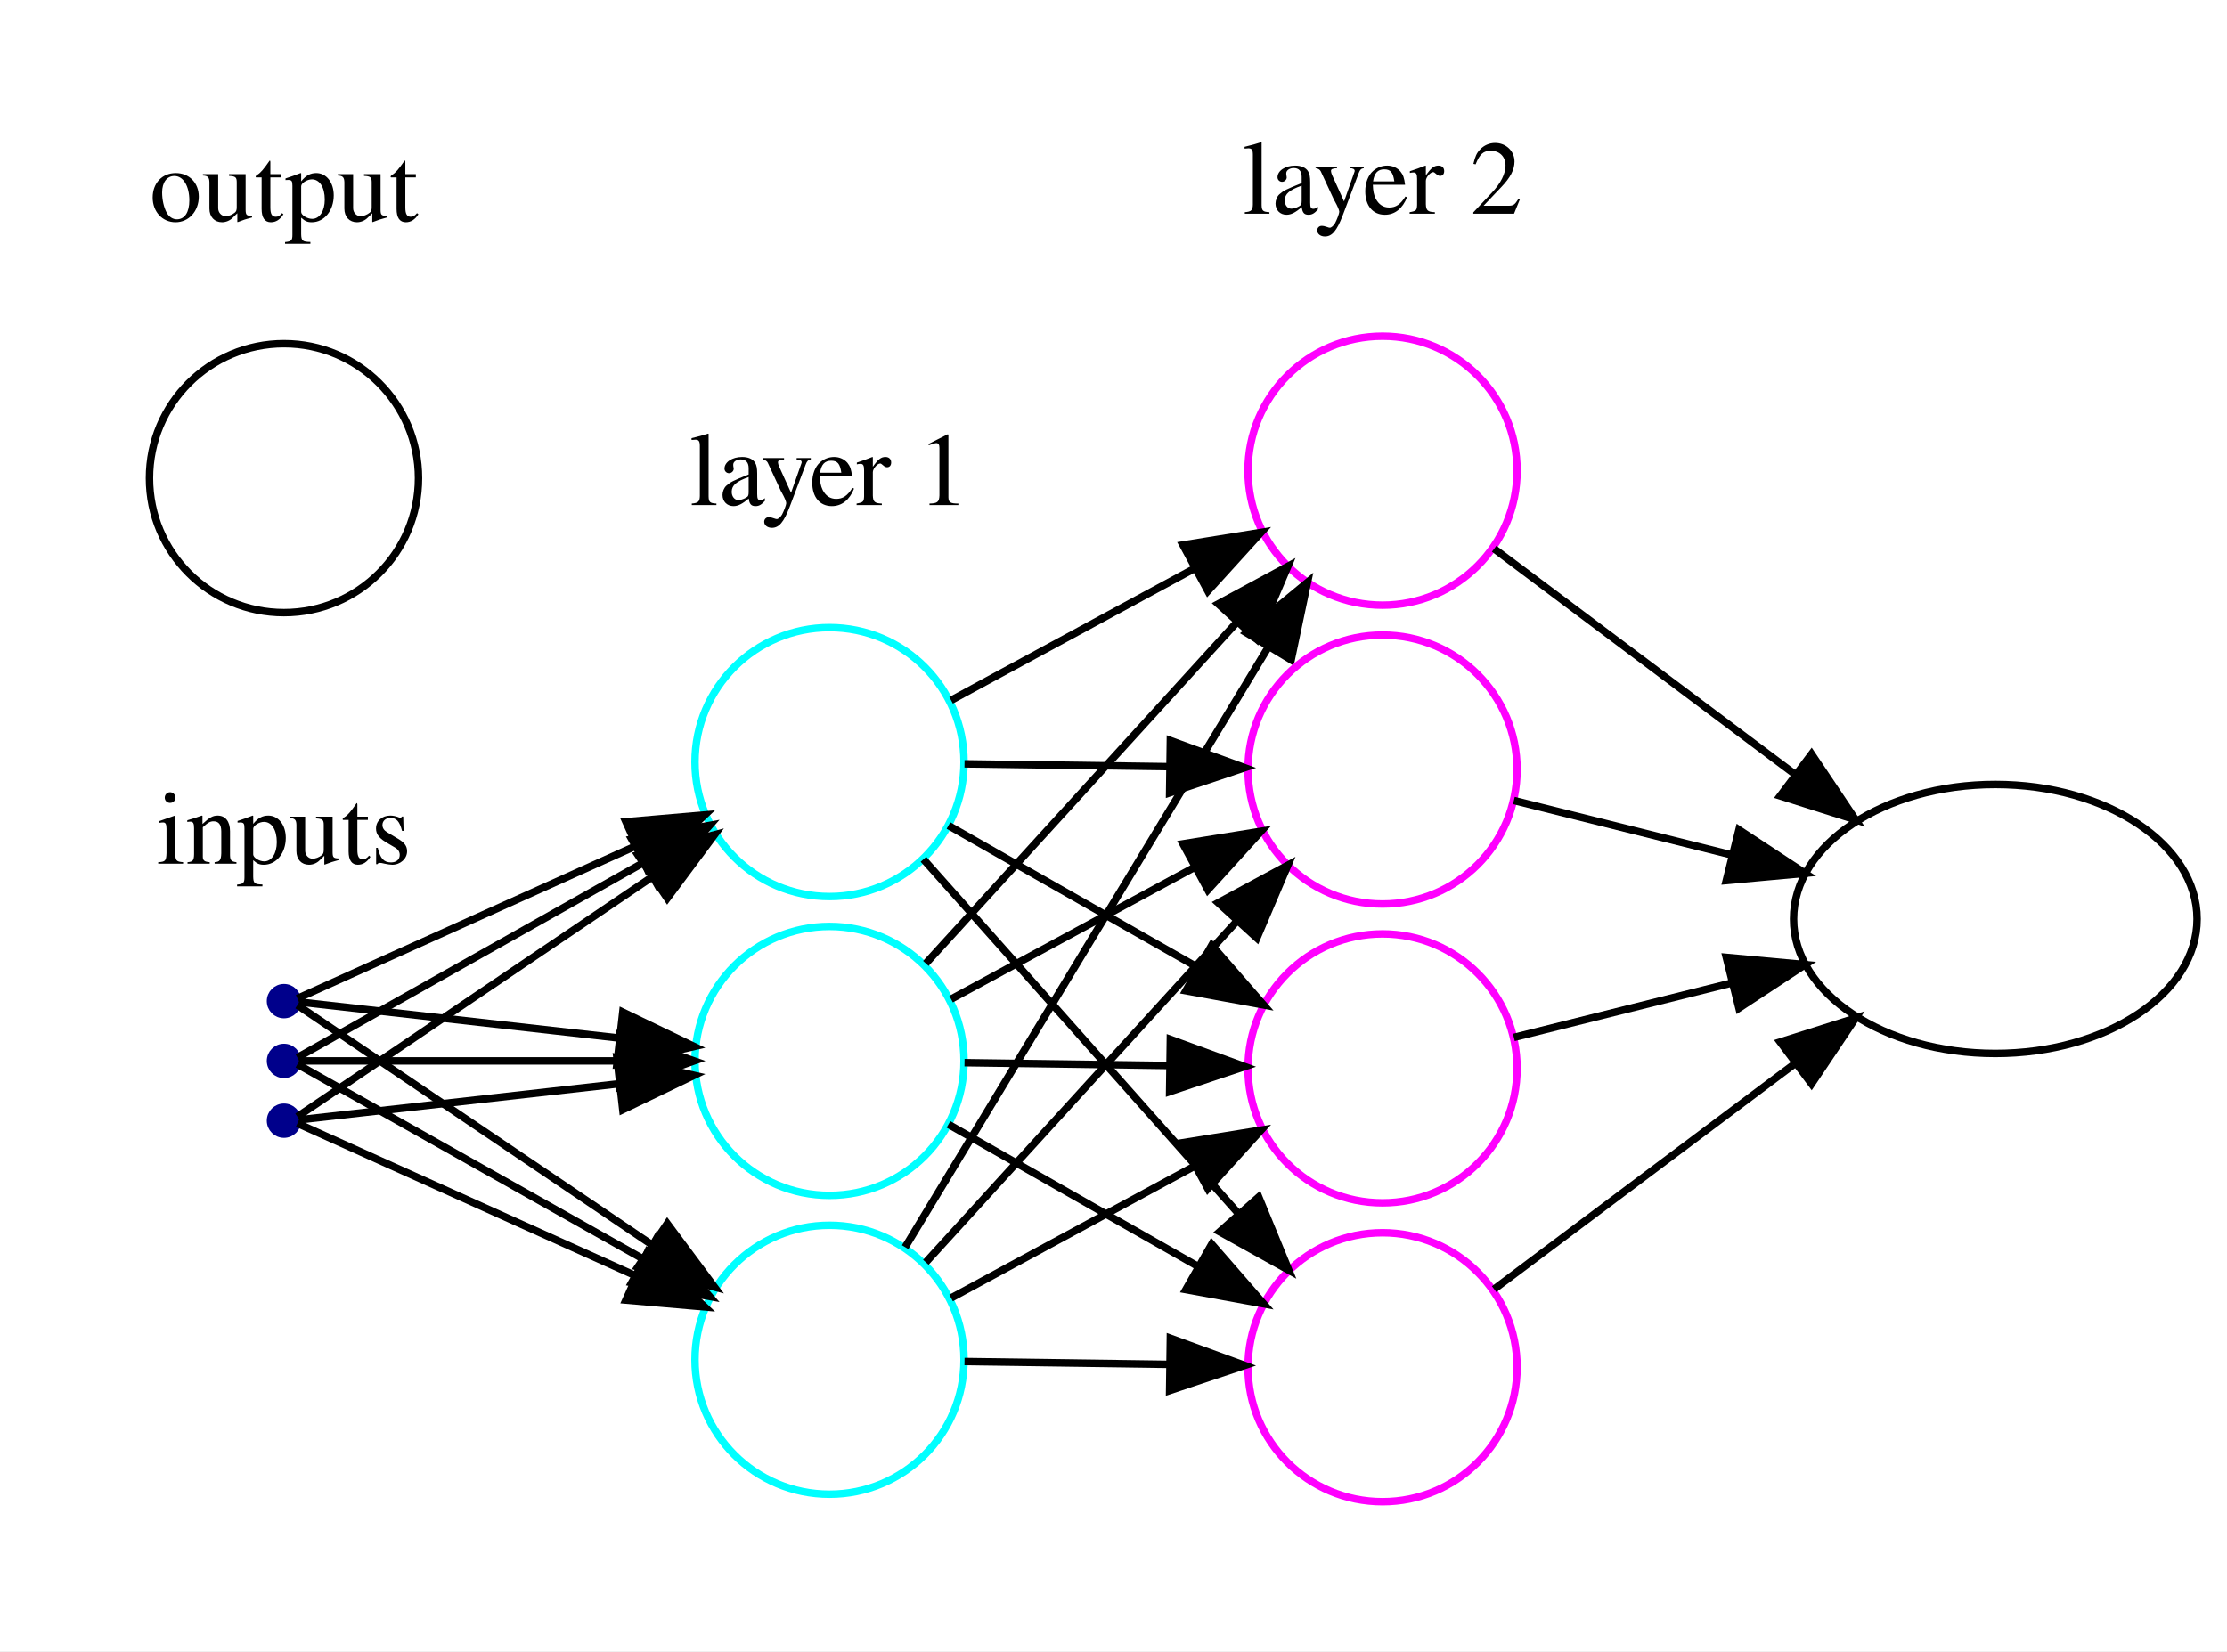
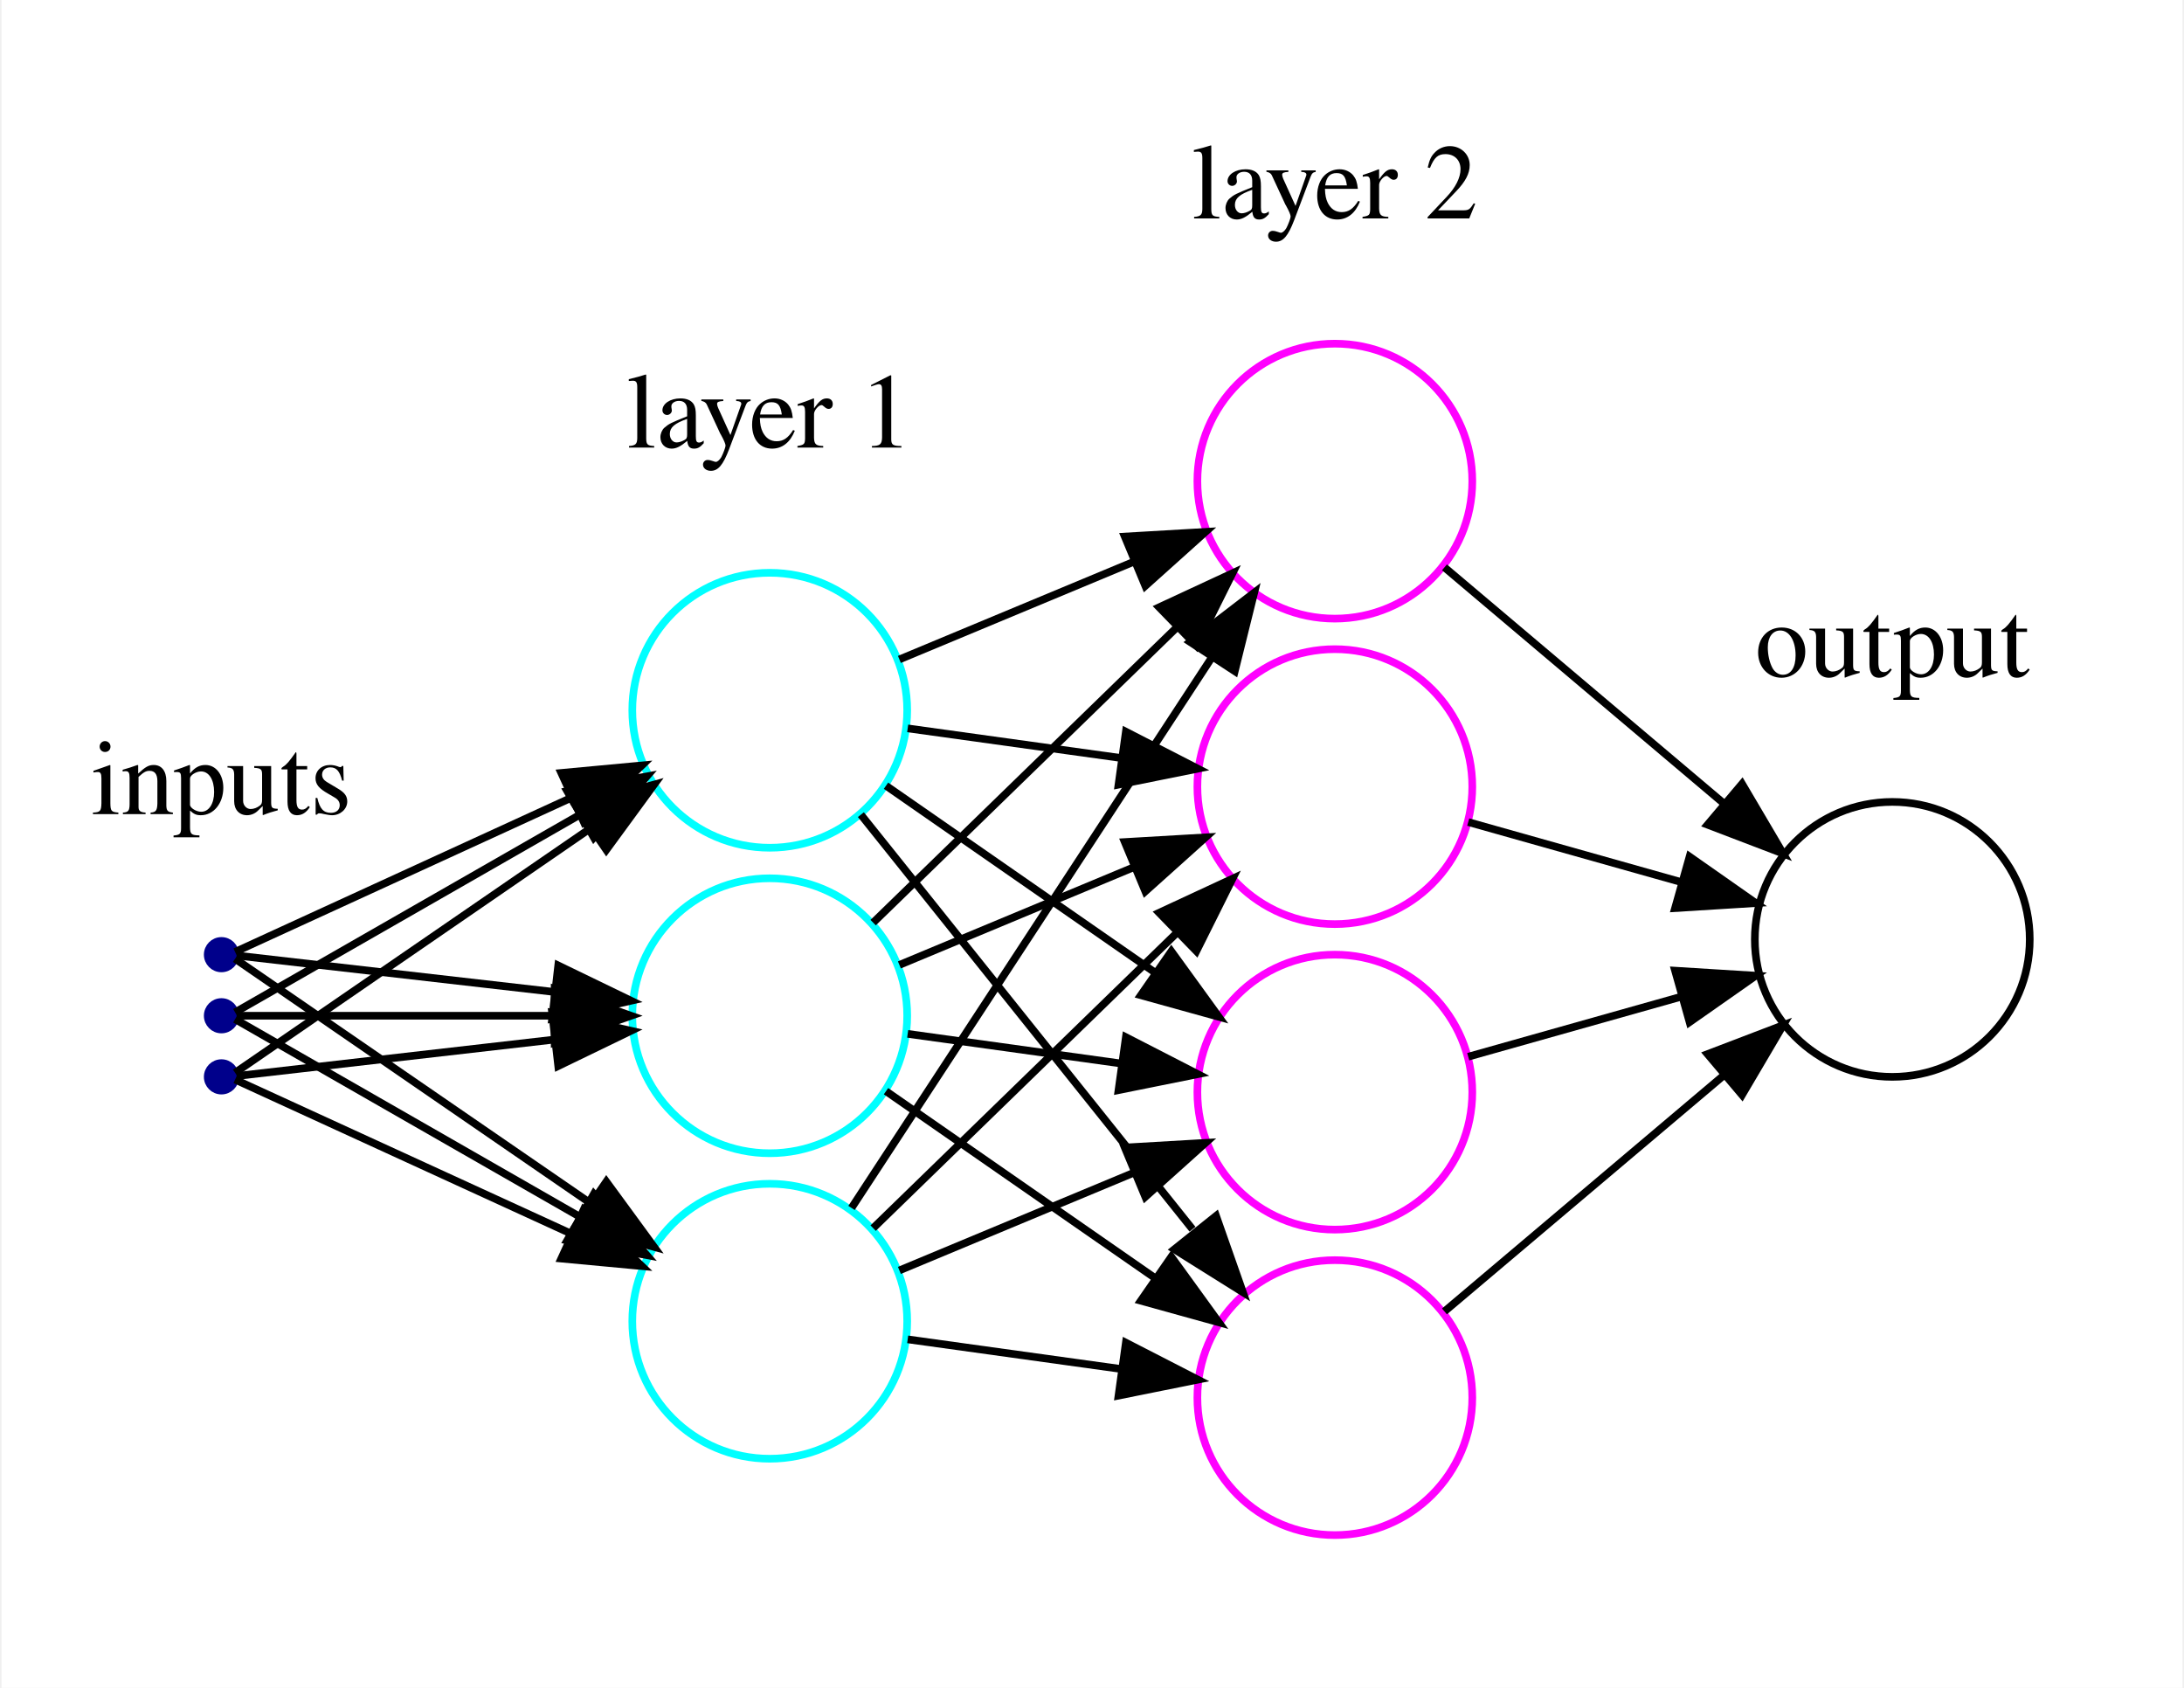
- <svg xmlns="http://www.w3.org/2000/svg" width="298pt" height="221pt" viewBox="0.00 0.00 298.00 221.00">
+ <svg xmlns="http://www.w3.org/2000/svg" width="286pt" height="221pt" viewBox="0.00 0.00 285.60 221.00">
  <g id="graph0" class="graph" transform="scale(1 1) rotate(0) translate(4 217)">
-     <polygon fill="white" stroke="none" points="-4,4 -4,-217 294,-217 294,4 -4,4" />
+     <polygon fill="white" stroke="none" points="-4,4 -4,-217 281.6,-217 281.6,4 -4,4" />
    <g id="clust1" class="cluster">
-       <polygon fill="none" stroke="white" points="9.2,-57 9.2,-118 58.8,-118 58.8,-57 9.2,-57" />
-       <text text-anchor="middle" x="34" y="-101.4" font-family="Times,serif" font-size="14.00">inputs</text>
+       <polygon fill="none" stroke="white" points="0,-66 0,-127 49.6,-127 49.6,-66 0,-66" />
+       <text text-anchor="middle" x="24.8" y="-110.4" font-family="Times,serif" font-size="14.00">inputs</text>
    </g>
    <g id="clust2" class="cluster">
-       <polygon fill="none" stroke="white" points="80,-9 80,-166 134,-166 134,-9 80,-9" />
-       <text text-anchor="middle" x="107" y="-149.4" font-family="Times,serif" font-size="14.00">layer 1</text>
+       <polygon fill="none" stroke="white" points="69.6,-18 69.6,-175 123.6,-175 123.6,-18 69.6,-18" />
+       <text text-anchor="middle" x="96.6" y="-158.4" font-family="Times,serif" font-size="14.00">layer 1</text>
    </g>
    <g id="clust3" class="cluster">
-       <polygon fill="none" stroke="white" points="154,-8 154,-205 208,-205 208,-8 154,-8" />
-       <text text-anchor="middle" x="181" y="-188.4" font-family="Times,serif" font-size="14.00">layer 2</text>
+       <polygon fill="none" stroke="white" points="143.6,-8 143.6,-205 197.6,-205 197.6,-8 143.6,-8" />
+       <text text-anchor="middle" x="170.6" y="-188.4" font-family="Times,serif" font-size="14.00">layer 2</text>
    </g>
    <g id="clust4" class="cluster">
-       <polygon fill="none" stroke="white" points="8,-127 8,-204 60,-204 60,-127 8,-127" />
-       <text text-anchor="middle" x="34" y="-187.4" font-family="Times,serif" font-size="14.00">output</text>
+       <polygon fill="none" stroke="white" points="217.6,-68 217.6,-145 269.6,-145 269.6,-68 217.6,-68" />
+       <text text-anchor="middle" x="243.6" y="-128.4" font-family="Times,serif" font-size="14.00">output</text>
    </g>
    <g id="node1" class="node">
-       <ellipse fill="#00008b" stroke="#00008b" cx="34" cy="-83" rx="1.8" ry="1.8" />
+       <ellipse fill="#00008b" stroke="#00008b" cx="24.8" cy="-84" rx="1.8" ry="1.8" />
    </g>
    <g id="node4" class="node">
-       <ellipse fill="none" stroke="cyan" cx="107" cy="-35" rx="18" ry="18" />
+       <ellipse fill="none" stroke="cyan" cx="96.6" cy="-44" rx="18" ry="18" />
    </g>
    <g id="edge1" class="edge">
-       <path fill="none" stroke="black" d="M35.797,-82.461C40.453,-79.313 64.562,-63.015 83.243,-50.385" />
-       <polygon fill="black" stroke="black" points="85.287,-53.228 91.611,-44.728 81.366,-47.429 85.287,-53.228" />
+       <path fill="none" stroke="black" d="M26.584,-83.551C31.022,-81.007 53.444,-68.158 71.544,-57.786" />
+       <polygon fill="black" stroke="black" points="73.561,-60.664 80.497,-52.655 70.081,-54.59 73.561,-60.664" />
    </g>
    <g id="node5" class="node">
-       <ellipse fill="none" stroke="cyan" cx="107" cy="-115" rx="18" ry="18" />
+       <ellipse fill="none" stroke="cyan" cx="96.6" cy="-124" rx="18" ry="18" />
    </g>
    <g id="edge2" class="edge">
-       <path fill="none" stroke="black" d="M35.797,-83.359C40.266,-85.373 62.651,-95.462 80.96,-103.714" />
-       <polygon fill="black" stroke="black" points="79.754,-107.01 90.309,-107.928 82.63,-100.628 79.754,-107.01" />
+       <path fill="none" stroke="black" d="M26.584,-84.449C31.022,-86.993 53.444,-99.842 71.544,-110.214" />
+       <polygon fill="black" stroke="black" points="70.081,-113.41 80.497,-115.345 73.561,-107.336 70.081,-113.41" />
    </g>
    <g id="node6" class="node">
-       <ellipse fill="none" stroke="cyan" cx="107" cy="-75" rx="18" ry="18" />
+       <ellipse fill="none" stroke="cyan" cx="96.6" cy="-84" rx="18" ry="18" />
    </g>
    <g id="edge3" class="edge">
-       <path fill="none" stroke="black" d="M36.004,-82.887C40.694,-82.359 60.959,-80.075 78.486,-78.1" />
-       <polygon fill="black" stroke="black" points="79.336,-81.527 88.881,-76.929 78.552,-74.571 79.336,-81.527" />
+       <path fill="none" stroke="black" d="M26.787,-84C31.37,-84 51.084,-84 68.243,-84" />
+       <polygon fill="black" stroke="black" points="68.438,-87.5 78.438,-84 68.438,-80.5 68.438,-87.5" />
    </g>
    <g id="node2" class="node">
-       <ellipse fill="#00008b" stroke="#00008b" cx="34" cy="-75" rx="1.8" ry="1.8" />
+       <ellipse fill="#00008b" stroke="#00008b" cx="24.8" cy="-76" rx="1.8" ry="1.8" />
    </g>
    <g id="edge4" class="edge">
-       <path fill="none" stroke="black" d="M35.797,-74.551C40.359,-71.981 63.593,-58.891 82.101,-48.464" />
-       <polygon fill="black" stroke="black" points="83.97,-51.429 90.964,-43.471 80.534,-45.33 83.97,-51.429" />
+       <path fill="none" stroke="black" d="M26.584,-75.641C30.931,-73.648 52.529,-63.746 70.422,-55.543" />
+       <polygon fill="black" stroke="black" points="72.217,-58.57 79.849,-51.221 69.3,-52.207 72.217,-58.57" />
    </g>
    <g id="edge5" class="edge">
-       <path fill="none" stroke="black" d="M35.797,-75.449C40.359,-78.019 63.593,-91.109 82.101,-101.536" />
-       <polygon fill="black" stroke="black" points="80.534,-104.67 90.964,-106.529 83.97,-98.571 80.534,-104.67" />
+       <path fill="none" stroke="black" d="M26.584,-76.539C31.14,-79.672 54.648,-95.838 72.978,-108.443" />
+       <polygon fill="black" stroke="black" points="71.231,-111.49 81.454,-114.272 75.197,-105.722 71.231,-111.49" />
    </g>
    <g id="edge6" class="edge">
-       <path fill="none" stroke="black" d="M36.004,-75C40.694,-75 60.959,-75 78.486,-75" />
-       <polygon fill="black" stroke="black" points="78.881,-78.5 88.881,-75 78.881,-71.5 78.881,-78.5" />
+       <path fill="none" stroke="black" d="M26.787,-76.113C31.37,-76.638 51.084,-78.898 68.243,-80.865" />
+       <polygon fill="black" stroke="black" points="68.105,-84.371 78.438,-82.033 68.902,-77.417 68.105,-84.371" />
    </g>
    <g id="node3" class="node">
-       <ellipse fill="#00008b" stroke="#00008b" cx="34" cy="-67" rx="1.8" ry="1.8" />
+       <ellipse fill="#00008b" stroke="#00008b" cx="24.8" cy="-92" rx="1.8" ry="1.8" />
    </g>
    <g id="edge7" class="edge">
-       <path fill="none" stroke="black" d="M35.797,-66.641C40.266,-64.627 62.651,-54.538 80.96,-46.286" />
-       <polygon fill="black" stroke="black" points="82.63,-49.372 90.309,-42.072 79.754,-42.99 82.63,-49.372" />
+       <path fill="none" stroke="black" d="M26.584,-91.461C31.14,-88.328 54.648,-72.162 72.978,-59.557" />
+       <polygon fill="black" stroke="black" points="75.197,-62.278 81.454,-53.728 71.231,-56.51 75.197,-62.278" />
    </g>
    <g id="edge8" class="edge">
-       <path fill="none" stroke="black" d="M35.797,-67.539C40.453,-70.687 64.562,-86.985 83.243,-99.615" />
-       <polygon fill="black" stroke="black" points="81.366,-102.571 91.611,-105.272 85.287,-96.772 81.366,-102.571" />
+       <path fill="none" stroke="black" d="M26.584,-92.359C30.931,-94.352 52.529,-104.254 70.422,-112.457" />
+       <polygon fill="black" stroke="black" points="69.3,-115.793 79.849,-116.779 72.217,-109.43 69.3,-115.793" />
    </g>
    <g id="edge9" class="edge">
-       <path fill="none" stroke="black" d="M36.004,-67.113C40.694,-67.641 60.959,-69.925 78.486,-71.9" />
-       <polygon fill="black" stroke="black" points="78.552,-75.429 88.881,-73.071 79.336,-68.473 78.552,-75.429" />
+       <path fill="none" stroke="black" d="M26.787,-91.887C31.37,-91.362 51.084,-89.102 68.243,-87.135" />
+       <polygon fill="black" stroke="black" points="68.902,-90.583 78.438,-85.967 68.105,-83.629 68.902,-90.583" />
    </g>
    <g id="node7" class="node">
-       <ellipse fill="none" stroke="magenta" cx="181" cy="-154" rx="18" ry="18" />
+       <ellipse fill="none" stroke="magenta" cx="170.6" cy="-154" rx="18" ry="18" />
    </g>
    <g id="edge10" class="edge">
-       <path fill="none" stroke="black" d="M117.119,-50.071C129.345,-70.279 151.183,-106.372 165.632,-130.252" />
-       <polygon fill="black" stroke="black" points="162.784,-132.307 170.955,-139.051 168.773,-128.683 162.784,-132.307" />
+       <path fill="none" stroke="black" d="M107.31,-58.835C119.401,-77.308 140.192,-109.072 154.401,-130.78" />
+       <polygon fill="black" stroke="black" points="151.639,-132.95 160.044,-139.4 157.495,-129.116 151.639,-132.95" />
    </g>
    <g id="node8" class="node">
-       <ellipse fill="none" stroke="magenta" cx="181" cy="-114" rx="18" ry="18" />
+       <ellipse fill="none" stroke="magenta" cx="170.6" cy="-114" rx="18" ry="18" />
    </g>
    <g id="edge11" class="edge">
-       <path fill="none" stroke="black" d="M119.889,-48.045C131.213,-60.469 148.426,-79.356 161.535,-93.74" />
-       <polygon fill="black" stroke="black" points="159.009,-96.164 168.332,-101.197 164.183,-91.449 159.009,-96.164" />
+       <path fill="none" stroke="black" d="M110.141,-56.193C121.085,-66.833 137.152,-82.453 149.826,-94.775" />
+       <polygon fill="black" stroke="black" points="147.593,-97.485 157.202,-101.947 152.472,-92.466 147.593,-97.485" />
    </g>
    <g id="node9" class="node">
-       <ellipse fill="none" stroke="magenta" cx="181" cy="-74" rx="18" ry="18" />
+       <ellipse fill="none" stroke="magenta" cx="170.6" cy="-74" rx="18" ry="18" />
    </g>
    <g id="edge12" class="edge">
-       <path fill="none" stroke="black" d="M123.269,-43.271C132.72,-48.39 145.061,-55.075 155.819,-60.902" />
-       <polygon fill="black" stroke="black" points="154.293,-64.056 164.753,-65.741 157.627,-57.901 154.293,-64.056" />
+       <path fill="none" stroke="black" d="M113.579,-50.658C122.621,-54.425 134.134,-59.222 144.368,-63.487" />
+       <polygon fill="black" stroke="black" points="143.089,-66.745 153.666,-67.361 145.781,-60.284 143.089,-66.745" />
    </g>
    <g id="node10" class="node">
-       <ellipse fill="none" stroke="magenta" cx="181" cy="-34" rx="18" ry="18" />
+       <ellipse fill="none" stroke="magenta" cx="170.6" cy="-34" rx="18" ry="18" />
    </g>
    <g id="edge13" class="edge">
-       <path fill="none" stroke="black" d="M125.063,-34.763C133.193,-34.65 143.124,-34.512 152.295,-34.385" />
-       <polygon fill="black" stroke="black" points="152.609,-37.881 162.559,-34.242 152.512,-30.881 152.609,-37.881" />
+       <path fill="none" stroke="black" d="M114.663,-41.63C123.002,-40.472 133.236,-39.05 142.602,-37.75" />
+       <polygon fill="black" stroke="black" points="143.236,-41.195 152.659,-36.353 142.273,-34.262 143.236,-41.195" />
    </g>
    <g id="edge14" class="edge">
-       <path fill="none" stroke="black" d="M123.269,-123.271C132.72,-128.39 145.061,-135.075 155.819,-140.902" />
-       <polygon fill="black" stroke="black" points="154.293,-144.056 164.753,-145.741 157.627,-137.901 154.293,-144.056" />
+       <path fill="none" stroke="black" d="M113.579,-130.658C122.621,-134.425 134.134,-139.222 144.368,-143.487" />
+       <polygon fill="black" stroke="black" points="143.089,-146.745 153.666,-147.361 145.781,-140.284 143.089,-146.745" />
    </g>
    <g id="edge15" class="edge">
-       <path fill="none" stroke="black" d="M125.063,-114.763C133.193,-114.65 143.124,-114.512 152.295,-114.385" />
-       <polygon fill="black" stroke="black" points="152.609,-117.881 162.559,-114.242 152.512,-110.882 152.609,-117.881" />
+       <path fill="none" stroke="black" d="M114.663,-121.63C123.002,-120.472 133.236,-119.051 142.602,-117.75" />
+       <polygon fill="black" stroke="black" points="143.236,-121.195 152.659,-116.353 142.273,-114.262 143.236,-121.195" />
    </g>
    <g id="edge16" class="edge">
-       <path fill="none" stroke="black" d="M122.918,-106.505C132.572,-101.007 145.349,-93.732 156.367,-87.458" />
-       <polygon fill="black" stroke="black" points="158.143,-90.474 165.101,-82.484 154.679,-84.391 158.143,-90.474" />
+       <path fill="none" stroke="black" d="M111.825,-114.122C121.884,-107.136 135.575,-97.629 147.105,-89.622" />
+       <polygon fill="black" stroke="black" points="149.187,-92.437 155.405,-83.858 145.195,-86.687 149.187,-92.437" />
    </g>
    <g id="edge17" class="edge">
-       <path fill="none" stroke="black" d="M119.568,-101.986C130.905,-89.232 148.362,-69.593 161.603,-54.696" />
-       <polygon fill="black" stroke="black" points="164.433,-56.781 168.461,-46.982 159.201,-52.131 164.433,-56.781" />
+       <path fill="none" stroke="black" d="M108.535,-110.331C120.059,-95.926 138.386,-73.018 151.959,-56.052" />
+       <polygon fill="black" stroke="black" points="155.048,-57.793 158.562,-47.798 149.582,-53.42 155.048,-57.793" />
    </g>
    <g id="edge18" class="edge">
-       <path fill="none" stroke="black" d="M119.889,-88.045C131.213,-100.47 148.426,-119.356 161.535,-133.74" />
-       <polygon fill="black" stroke="black" points="159.009,-136.164 168.332,-141.197 164.183,-131.449 159.009,-136.164" />
+       <path fill="none" stroke="black" d="M110.141,-96.193C121.085,-106.833 137.152,-122.453 149.826,-134.775" />
+       <polygon fill="black" stroke="black" points="147.593,-137.485 157.202,-141.947 152.472,-132.466 147.593,-137.485" />
    </g>
    <g id="edge19" class="edge">
-       <path fill="none" stroke="black" d="M123.269,-83.271C132.72,-88.39 145.061,-95.075 155.819,-100.902" />
-       <polygon fill="black" stroke="black" points="154.293,-104.056 164.753,-105.741 157.627,-97.901 154.293,-104.056" />
+       <path fill="none" stroke="black" d="M113.579,-90.658C122.621,-94.425 134.134,-99.222 144.368,-103.487" />
+       <polygon fill="black" stroke="black" points="143.089,-106.745 153.666,-107.361 145.781,-100.284 143.089,-106.745" />
    </g>
    <g id="edge20" class="edge">
-       <path fill="none" stroke="black" d="M125.063,-74.763C133.193,-74.65 143.124,-74.512 152.295,-74.385" />
-       <polygon fill="black" stroke="black" points="152.609,-77.881 162.559,-74.242 152.512,-70.882 152.609,-77.881" />
+       <path fill="none" stroke="black" d="M114.663,-81.63C123.002,-80.472 133.236,-79.05 142.602,-77.75" />
+       <polygon fill="black" stroke="black" points="143.236,-81.195 152.659,-76.353 142.273,-74.262 143.236,-81.195" />
    </g>
    <g id="edge21" class="edge">
-       <path fill="none" stroke="black" d="M122.918,-66.505C132.572,-61.007 145.349,-53.732 156.367,-47.458" />
-       <polygon fill="black" stroke="black" points="158.143,-50.474 165.101,-42.484 154.679,-44.391 158.143,-50.474" />
+       <path fill="none" stroke="black" d="M111.825,-74.122C121.884,-67.136 135.575,-57.629 147.105,-49.622" />
+       <polygon fill="black" stroke="black" points="149.187,-52.437 155.405,-43.858 145.195,-46.687 149.187,-52.437" />
    </g>
-     <g id="node12" class="node">
-       <ellipse fill="none" stroke="black" cx="263" cy="-94" rx="27" ry="18" />
+     <g id="node11" class="node">
+       <ellipse fill="none" stroke="black" cx="243.6" cy="-94" rx="18" ry="18" />
    </g>
    <g id="edge22" class="edge">
-       <path fill="none" stroke="black" d="M195.935,-143.549C206.952,-135.286 222.641,-123.519 235.966,-113.526" />
-       <polygon fill="black" stroke="black" points="238.407,-116.069 244.307,-107.269 234.207,-110.469 238.407,-116.069" />
+       <path fill="none" stroke="black" d="M184.955,-142.714C195.268,-133.999 209.734,-121.774 221.594,-111.752" />
+       <polygon fill="black" stroke="black" points="223.926,-114.363 229.305,-105.235 219.408,-109.016 223.926,-114.363" />
    </g>
    <g id="edge23" class="edge">
-       <path fill="none" stroke="black" d="M198.576,-109.856C207.02,-107.745 217.614,-105.096 227.712,-102.572" />
-       <polygon fill="black" stroke="black" points="228.695,-105.934 237.547,-100.113 226.997,-99.143 228.695,-105.934" />
+       <path fill="none" stroke="black" d="M188.067,-109.361C196.37,-107.022 206.646,-104.128 216.03,-101.484" />
+       <polygon fill="black" stroke="black" points="217.053,-104.833 225.729,-98.752 215.155,-98.095 217.053,-104.833" />
    </g>
    <g id="edge24" class="edge">
-       <path fill="none" stroke="black" d="M198.576,-78.144C207.02,-80.255 217.614,-82.903 227.712,-85.428" />
-       <polygon fill="black" stroke="black" points="226.997,-88.857 237.547,-87.887 228.695,-82.066 226.997,-88.857" />
+       <path fill="none" stroke="black" d="M188.067,-78.639C196.37,-80.978 206.646,-83.872 216.03,-86.516" />
+       <polygon fill="black" stroke="black" points="215.155,-89.905 225.729,-89.248 217.053,-83.167 215.155,-89.905" />
    </g>
    <g id="edge25" class="edge">
-       <path fill="none" stroke="black" d="M195.935,-44.451C206.952,-52.714 222.641,-64.481 235.966,-74.474" />
-       <polygon fill="black" stroke="black" points="234.207,-77.531 244.307,-80.731 238.407,-71.93 234.207,-77.531" />
-     </g>
-     <g id="node11" class="node">
-       <ellipse fill="none" stroke="black" cx="34" cy="-153" rx="18" ry="18" />
+       <path fill="none" stroke="black" d="M184.955,-45.285C195.268,-54.001 209.734,-66.226 221.594,-76.248" />
+       <polygon fill="black" stroke="black" points="219.408,-78.984 229.305,-82.765 223.926,-73.637 219.408,-78.984" />
    </g>
  </g>
</svg>
